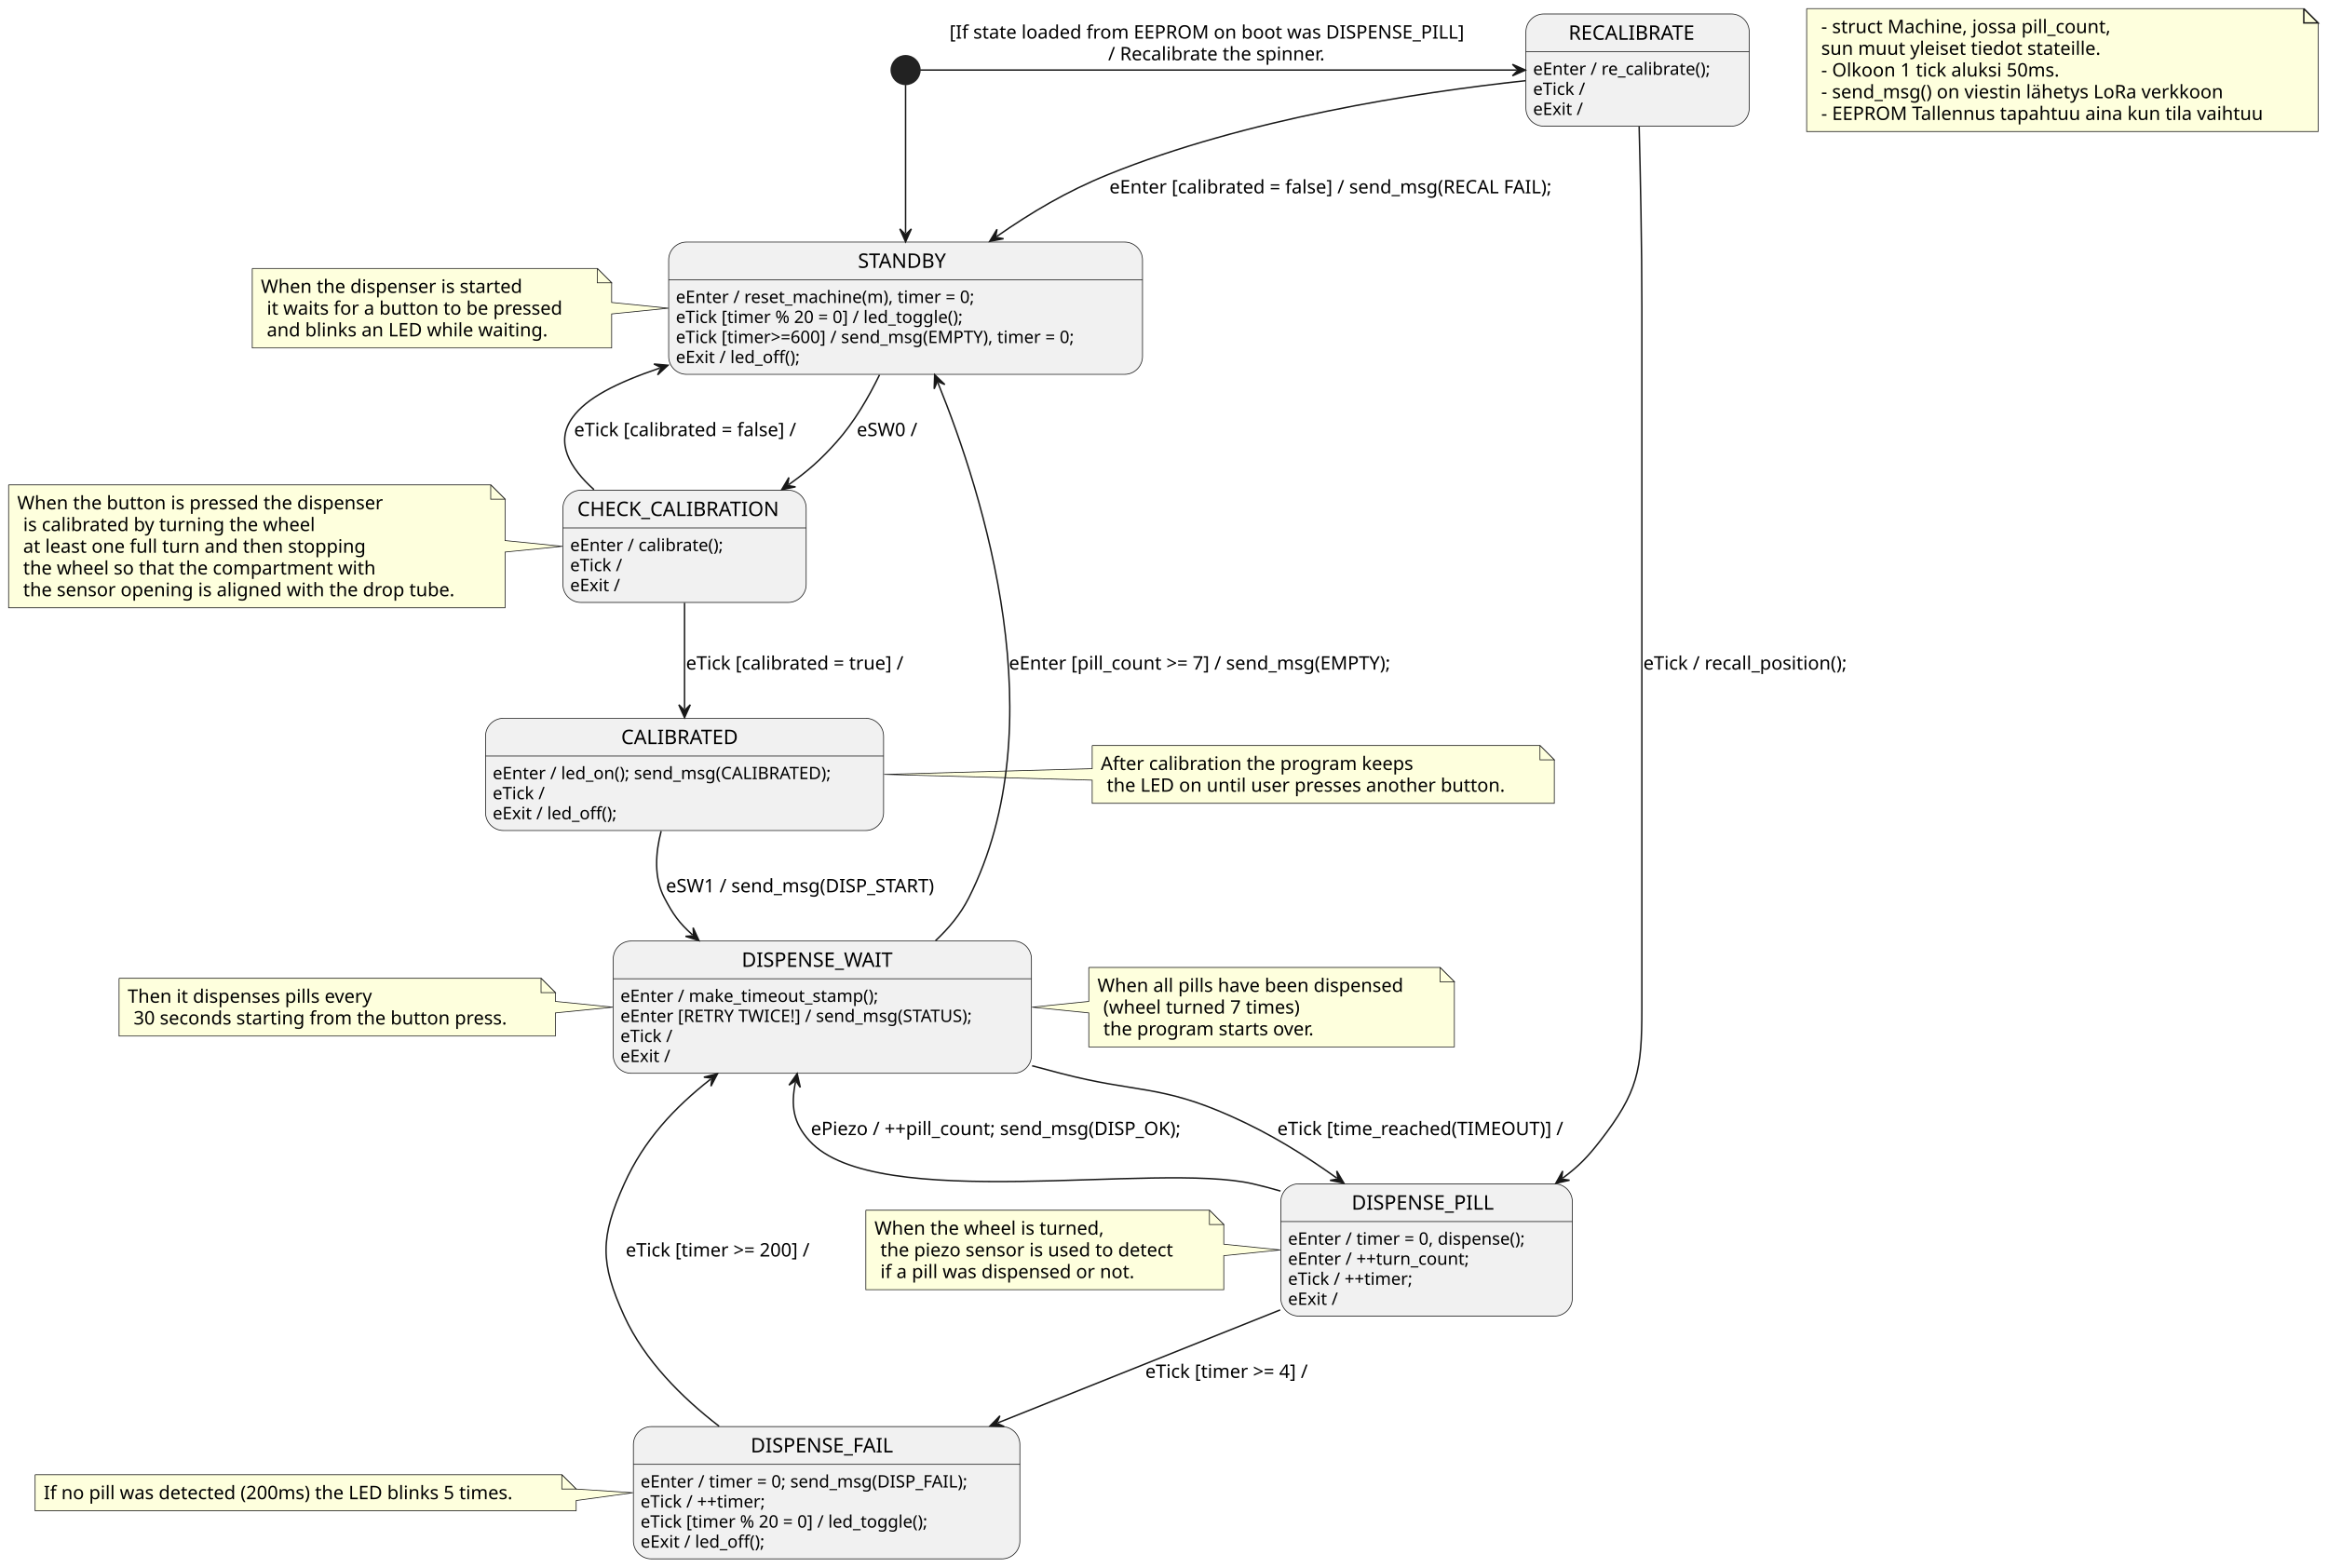
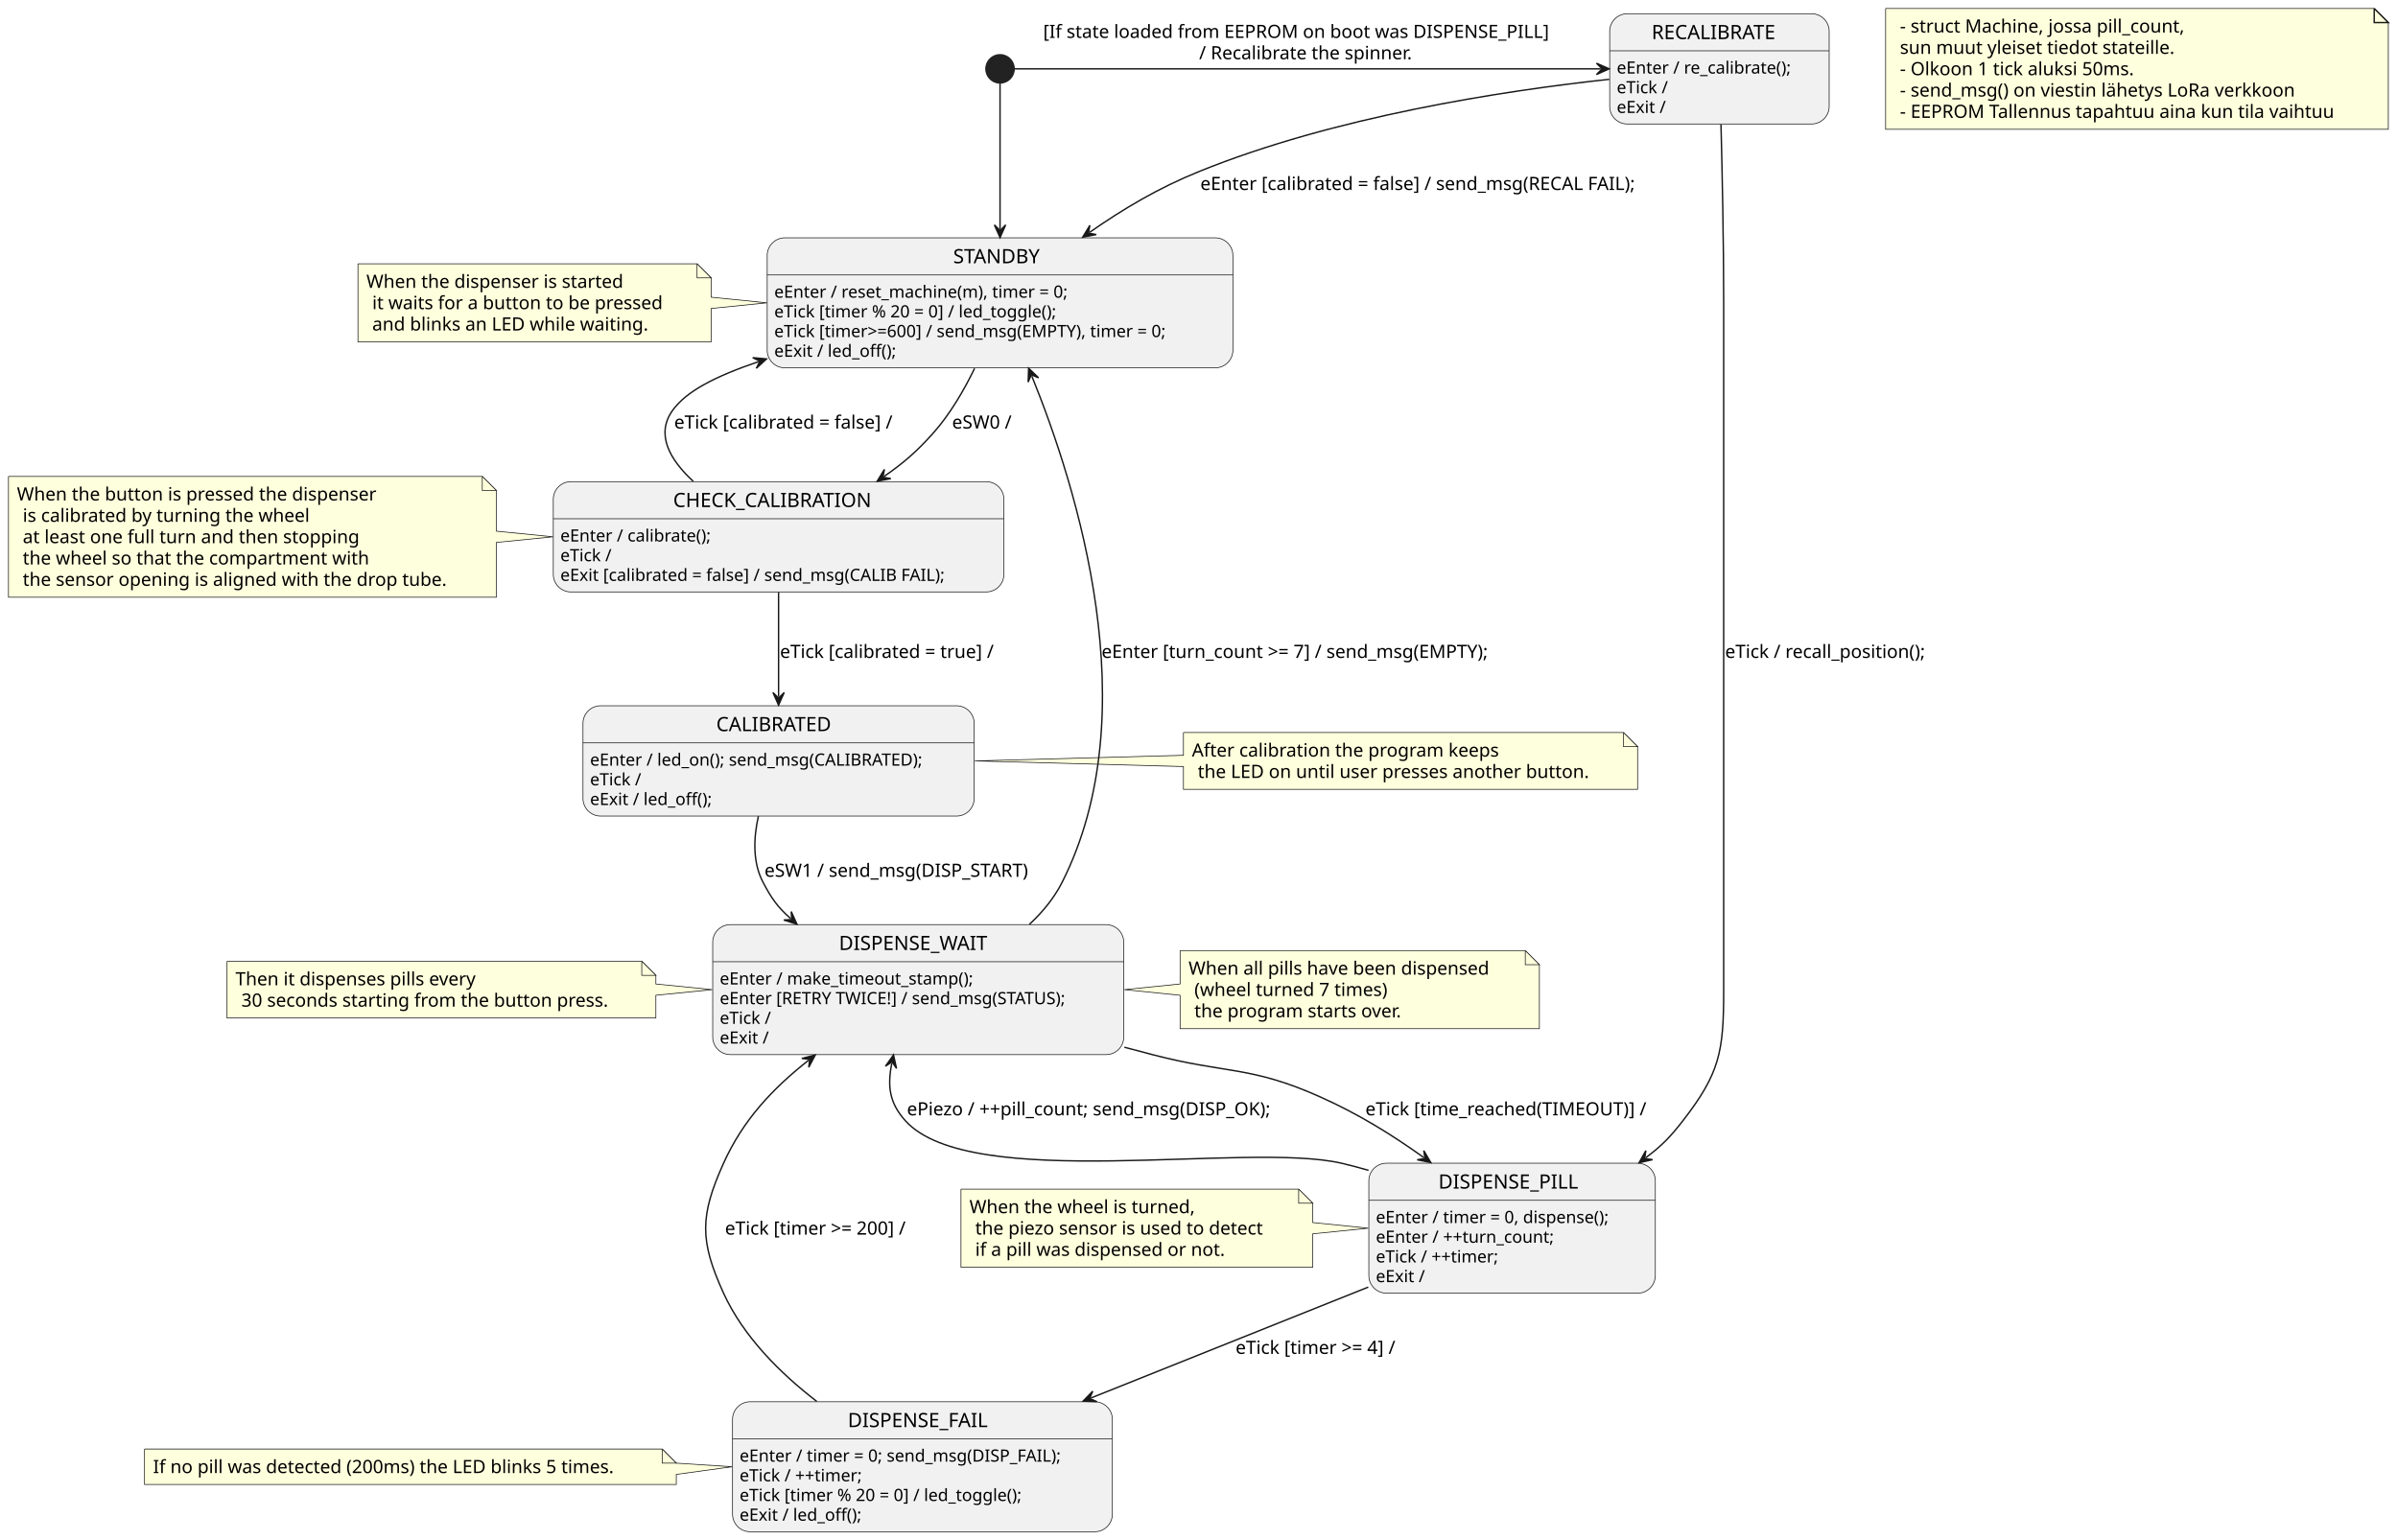
- <svg xmlns="http://www.w3.org/2000/svg" contentStyleType="text/css" data-diagram-type="STATE" height="1092px" preserveAspectRatio="none" style="width:1622px;height:1092px;background:#FFFFFF;" version="1.1" viewBox="0 0 1622 1092" width="1622px" zoomAndPan="magnify">
+ <svg xmlns="http://www.w3.org/2000/svg" contentStyleType="text/css" data-diagram-type="STATE" height="1092px" preserveAspectRatio="none" style="width:1700px;height:1092px;background:#FFFFFF;" version="1.1" viewBox="0 0 1700 1092" width="1700px" zoomAndPan="magnify">
  <defs />
  <g>
    <g id="STANDBY">
-       <rect fill="#F1F1F1" height="92.172" rx="12.5" ry="12.5" style="stroke:#181818;stroke-width:0.5;" width="330.148" x="465.88" y="168.67" />
-       <line style="stroke:#181818;stroke-width:0.5;" x1="465.88" x2="796.028" y1="194.967" y2="194.967" />
-       <text fill="#000000" font-family="sans-serif" font-size="14" lengthAdjust="spacing" textLength="66.425" x="597.742" y="186.665">STANDBY</text>
-       <text fill="#000000" font-family="sans-serif" font-size="12" lengthAdjust="spacing" textLength="229.576" x="470.88" y="211.106">eEnter / reset_machine(m), timer = 0;</text>
-       <text fill="#000000" font-family="sans-serif" font-size="12" lengthAdjust="spacing" textLength="223.846" x="470.88" y="225.074">eTick [timer % 20 = 0] / led_toggle();</text>
-       <text fill="#000000" font-family="sans-serif" font-size="12" lengthAdjust="spacing" textLength="310.148" x="470.88" y="239.043">eTick [timer&gt;=600] / send_msg(EMPTY), timer = 0;</text>
-       <text fill="#000000" font-family="sans-serif" font-size="12" lengthAdjust="spacing" textLength="95.309" x="470.88" y="253.012">eExit / led_off();</text>
+       <rect fill="#F1F1F1" height="92.172" rx="12.5" ry="12.5" style="stroke:#181818;stroke-width:0.5;" width="330.148" x="543.88" y="168.67" />
+       <line style="stroke:#181818;stroke-width:0.5;" x1="543.88" x2="874.028" y1="194.967" y2="194.967" />
+       <text fill="#000000" font-family="sans-serif" font-size="14" lengthAdjust="spacing" textLength="66.425" x="675.742" y="186.665">STANDBY</text>
+       <text fill="#000000" font-family="sans-serif" font-size="12" lengthAdjust="spacing" textLength="229.576" x="548.88" y="211.106">eEnter / reset_machine(m), timer = 0;</text>
+       <text fill="#000000" font-family="sans-serif" font-size="12" lengthAdjust="spacing" textLength="223.846" x="548.88" y="225.074">eTick [timer % 20 = 0] / led_toggle();</text>
+       <text fill="#000000" font-family="sans-serif" font-size="12" lengthAdjust="spacing" textLength="310.148" x="548.88" y="239.043">eTick [timer&gt;=600] / send_msg(EMPTY), timer = 0;</text>
+       <text fill="#000000" font-family="sans-serif" font-size="12" lengthAdjust="spacing" textLength="95.309" x="548.88" y="253.012">eExit / led_off();</text>
    </g>
    <g id="RECALIBRATE">
-       <rect fill="#F1F1F1" height="78.203" rx="12.5" ry="12.5" style="stroke:#181818;stroke-width:0.5;" width="155.598" x="1063.15" y="9.73" />
-       <line style="stroke:#181818;stroke-width:0.5;" x1="1063.15" x2="1218.748" y1="36.027" y2="36.027" />
-       <text fill="#000000" font-family="sans-serif" font-size="14" lengthAdjust="spacing" textLength="96.161" x="1092.868" y="27.725">RECALIBRATE</text>
-       <text fill="#000000" font-family="sans-serif" font-size="12" lengthAdjust="spacing" textLength="135.598" x="1068.15" y="52.166">eEnter / re_calibrate();</text>
-       <text fill="#000000" font-family="sans-serif" font-size="12" lengthAdjust="spacing" textLength="39.451" x="1068.15" y="66.134">eTick /</text>
-       <text fill="#000000" font-family="sans-serif" font-size="12" lengthAdjust="spacing" textLength="37.963" x="1068.15" y="80.103">eExit /</text>
+       <rect fill="#F1F1F1" height="78.203" rx="12.5" ry="12.5" style="stroke:#181818;stroke-width:0.5;" width="155.598" x="1141.15" y="9.73" />
+       <line style="stroke:#181818;stroke-width:0.5;" x1="1141.15" x2="1296.748" y1="36.027" y2="36.027" />
+       <text fill="#000000" font-family="sans-serif" font-size="14" lengthAdjust="spacing" textLength="96.161" x="1170.868" y="27.725">RECALIBRATE</text>
+       <text fill="#000000" font-family="sans-serif" font-size="12" lengthAdjust="spacing" textLength="135.598" x="1146.15" y="52.166">eEnter / re_calibrate();</text>
+       <text fill="#000000" font-family="sans-serif" font-size="12" lengthAdjust="spacing" textLength="39.451" x="1146.15" y="66.134">eTick /</text>
+       <text fill="#000000" font-family="sans-serif" font-size="12" lengthAdjust="spacing" textLength="37.963" x="1146.15" y="80.103">eExit /</text>
    </g>
    <g class="entity" data-entity="N1" data-source-line="16" data-uid="ent0004" id="entity_N1">
-       <path d="M1258.76,6 L1258.76,91.664 L1615.138,91.664 L1615.138,16 L1605.138,6 L1258.76,6" fill="#FEFFDD" style="stroke:#181818;stroke-width:0.5;" />
-       <path d="M1605.138,6 L1605.138,16 L1615.138,16 L1605.138,6" fill="#FEFFDD" style="stroke:#181818;stroke-width:1;" />
-       <text fill="#000000" font-family="sans-serif" font-size="13" lengthAdjust="spacing" textLength="216.944" x="1268.892" y="23.067">- struct Machine, jossa pill_count,</text>
-       <text fill="#000000" font-family="sans-serif" font-size="13" lengthAdjust="spacing" textLength="210.71" x="1268.892" y="38.2">sun muut yleiset tiedot stateille.</text>
-       <text fill="#000000" font-family="sans-serif" font-size="13" lengthAdjust="spacing" textLength="180.369" x="1268.892" y="53.333">- Olkoon 1 tick aluksi 50ms.</text>
-       <text fill="#000000" font-family="sans-serif" font-size="13" lengthAdjust="spacing" textLength="304.11" x="1268.892" y="68.465">- send_msg() on viestin lähetys LoRa verkkoon</text>
-       <text fill="#000000" font-family="sans-serif" font-size="13" lengthAdjust="spacing" textLength="331.246" x="1268.892" y="83.598">- EEPROM Tallennus tapahtuu aina kun tila vaihtuu</text>
+       <path d="M1336.76,6 L1336.76,91.664 L1693.138,91.664 L1693.138,16 L1683.138,6 L1336.76,6" fill="#FEFFDD" style="stroke:#181818;stroke-width:0.5;" />
+       <path d="M1683.138,6 L1683.138,16 L1693.138,16 L1683.138,6" fill="#FEFFDD" style="stroke:#181818;stroke-width:1;" />
+       <text fill="#000000" font-family="sans-serif" font-size="13" lengthAdjust="spacing" textLength="216.944" x="1346.892" y="23.067">- struct Machine, jossa pill_count,</text>
+       <text fill="#000000" font-family="sans-serif" font-size="13" lengthAdjust="spacing" textLength="210.71" x="1346.892" y="38.2">sun muut yleiset tiedot stateille.</text>
+       <text fill="#000000" font-family="sans-serif" font-size="13" lengthAdjust="spacing" textLength="180.369" x="1346.892" y="53.333">- Olkoon 1 tick aluksi 50ms.</text>
+       <text fill="#000000" font-family="sans-serif" font-size="13" lengthAdjust="spacing" textLength="304.11" x="1346.892" y="68.465">- send_msg() on viestin lähetys LoRa verkkoon</text>
+       <text fill="#000000" font-family="sans-serif" font-size="13" lengthAdjust="spacing" textLength="331.246" x="1346.892" y="83.598">- EEPROM Tallennus tapahtuu aina kun tila vaihtuu</text>
    </g>
    <g id="CHECK_CALIBRATION">
-       <rect fill="#F1F1F1" height="78.203" rx="12.5" ry="12.5" style="stroke:#181818;stroke-width:0.5;" width="169.468" x="392.22" y="341.57" />
-       <line style="stroke:#181818;stroke-width:0.5;" x1="392.22" x2="561.688" y1="367.867" y2="367.867" />
-       <text fill="#000000" font-family="sans-serif" font-size="14" lengthAdjust="spacing" textLength="149.468" x="402.22" y="359.565">CHECK_CALIBRATION</text>
-       <text fill="#000000" font-family="sans-serif" font-size="12" lengthAdjust="spacing" textLength="117.281" x="397.22" y="384.005">eEnter / calibrate();</text>
-       <text fill="#000000" font-family="sans-serif" font-size="12" lengthAdjust="spacing" textLength="39.451" x="397.22" y="397.974">eTick /</text>
-       <text fill="#000000" font-family="sans-serif" font-size="12" lengthAdjust="spacing" textLength="37.963" x="397.22" y="411.943">eExit /</text>
+       <rect fill="#F1F1F1" height="78.203" rx="12.5" ry="12.5" style="stroke:#181818;stroke-width:0.5;" width="319.432" x="392.24" y="341.57" />
+       <line style="stroke:#181818;stroke-width:0.5;" x1="392.24" x2="711.672" y1="367.867" y2="367.867" />
+       <text fill="#000000" font-family="sans-serif" font-size="14" lengthAdjust="spacing" textLength="149.468" x="477.222" y="359.565">CHECK_CALIBRATION</text>
+       <text fill="#000000" font-family="sans-serif" font-size="12" lengthAdjust="spacing" textLength="117.281" x="397.24" y="384.005">eEnter / calibrate();</text>
+       <text fill="#000000" font-family="sans-serif" font-size="12" lengthAdjust="spacing" textLength="39.451" x="397.24" y="397.974">eTick /</text>
+       <text fill="#000000" font-family="sans-serif" font-size="12" lengthAdjust="spacing" textLength="299.432" x="397.24" y="411.943">eExit [calibrated = false] / send_msg(CALIB FAIL);</text>
    </g>
    <g id="CALIBRATED">
-       <rect fill="#F1F1F1" height="78.203" rx="12.5" ry="12.5" style="stroke:#181818;stroke-width:0.5;" width="277.332" x="338.29" y="500.5" />
-       <line style="stroke:#181818;stroke-width:0.5;" x1="338.29" x2="615.622" y1="526.797" y2="526.797" />
-       <text fill="#000000" font-family="sans-serif" font-size="14" lengthAdjust="spacing" textLength="88.368" x="432.772" y="518.495">CALIBRATED</text>
-       <text fill="#000000" font-family="sans-serif" font-size="12" lengthAdjust="spacing" textLength="257.332" x="343.29" y="542.936">eEnter / led_on(); send_msg(CALIBRATED);</text>
-       <text fill="#000000" font-family="sans-serif" font-size="12" lengthAdjust="spacing" textLength="39.451" x="343.29" y="556.904">eTick /</text>
-       <text fill="#000000" font-family="sans-serif" font-size="12" lengthAdjust="spacing" textLength="95.309" x="343.29" y="570.873">eExit / led_off();</text>
+       <rect fill="#F1F1F1" height="78.203" rx="12.5" ry="12.5" style="stroke:#181818;stroke-width:0.5;" width="277.332" x="413.29" y="500.5" />
+       <line style="stroke:#181818;stroke-width:0.5;" x1="413.29" x2="690.622" y1="526.797" y2="526.797" />
+       <text fill="#000000" font-family="sans-serif" font-size="14" lengthAdjust="spacing" textLength="88.368" x="507.772" y="518.495">CALIBRATED</text>
+       <text fill="#000000" font-family="sans-serif" font-size="12" lengthAdjust="spacing" textLength="257.332" x="418.29" y="542.936">eEnter / led_on(); send_msg(CALIBRATED);</text>
+       <text fill="#000000" font-family="sans-serif" font-size="12" lengthAdjust="spacing" textLength="39.451" x="418.29" y="556.904">eTick /</text>
+       <text fill="#000000" font-family="sans-serif" font-size="12" lengthAdjust="spacing" textLength="95.309" x="418.29" y="570.873">eExit / led_off();</text>
    </g>
    <g id="DISPENSE_WAIT">
-       <rect fill="#F1F1F1" height="92.172" rx="12.5" ry="12.5" style="stroke:#181818;stroke-width:0.5;" width="291.389" x="427.26" y="655.7" />
-       <line style="stroke:#181818;stroke-width:0.5;" x1="427.26" x2="718.649" y1="681.997" y2="681.997" />
-       <text fill="#000000" font-family="sans-serif" font-size="14" lengthAdjust="spacing" textLength="112.39" x="516.76" y="673.695">DISPENSE_WAIT</text>
-       <text fill="#000000" font-family="sans-serif" font-size="12" lengthAdjust="spacing" textLength="194.426" x="432.26" y="698.135">eEnter / make_timeout_stamp();</text>
-       <text fill="#000000" font-family="sans-serif" font-size="12" lengthAdjust="spacing" textLength="271.389" x="432.26" y="712.104">eEnter [RETRY TWICE!] / send_msg(STATUS);</text>
-       <text fill="#000000" font-family="sans-serif" font-size="12" lengthAdjust="spacing" textLength="39.451" x="432.26" y="726.073">eTick /</text>
-       <text fill="#000000" font-family="sans-serif" font-size="12" lengthAdjust="spacing" textLength="37.963" x="432.26" y="740.042">eExit /</text>
+       <rect fill="#F1F1F1" height="92.172" rx="12.5" ry="12.5" style="stroke:#181818;stroke-width:0.5;" width="291.389" x="505.26" y="655.7" />
+       <line style="stroke:#181818;stroke-width:0.5;" x1="505.26" x2="796.649" y1="681.997" y2="681.997" />
+       <text fill="#000000" font-family="sans-serif" font-size="14" lengthAdjust="spacing" textLength="112.39" x="594.76" y="673.695">DISPENSE_WAIT</text>
+       <text fill="#000000" font-family="sans-serif" font-size="12" lengthAdjust="spacing" textLength="194.426" x="510.26" y="698.135">eEnter / make_timeout_stamp();</text>
+       <text fill="#000000" font-family="sans-serif" font-size="12" lengthAdjust="spacing" textLength="271.389" x="510.26" y="712.104">eEnter [RETRY TWICE!] / send_msg(STATUS);</text>
+       <text fill="#000000" font-family="sans-serif" font-size="12" lengthAdjust="spacing" textLength="39.451" x="510.26" y="726.073">eTick /</text>
+       <text fill="#000000" font-family="sans-serif" font-size="12" lengthAdjust="spacing" textLength="37.963" x="510.26" y="740.042">eExit /</text>
    </g>
    <g id="DISPENSE_PILL">
-       <rect fill="#F1F1F1" height="92.172" rx="12.5" ry="12.5" style="stroke:#181818;stroke-width:0.5;" width="203.106" x="892.4" y="824.88" />
-       <line style="stroke:#181818;stroke-width:0.5;" x1="892.4" x2="1095.505" y1="851.177" y2="851.177" />
-       <text fill="#000000" font-family="sans-serif" font-size="14" lengthAdjust="spacing" textLength="104.46" x="941.723" y="842.875">DISPENSE_PILL</text>
-       <text fill="#000000" font-family="sans-serif" font-size="12" lengthAdjust="spacing" textLength="183.106" x="897.4" y="867.316">eEnter / timer = 0, dispense();</text>
-       <text fill="#000000" font-family="sans-serif" font-size="12" lengthAdjust="spacing" textLength="140.121" x="897.4" y="881.284">eEnter / ++turn_count;</text>
-       <text fill="#000000" font-family="sans-serif" font-size="12" lengthAdjust="spacing" textLength="99.463" x="897.4" y="895.253">eTick / ++timer;</text>
-       <text fill="#000000" font-family="sans-serif" font-size="12" lengthAdjust="spacing" textLength="37.963" x="897.4" y="909.222">eExit /</text>
+       <rect fill="#F1F1F1" height="92.172" rx="12.5" ry="12.5" style="stroke:#181818;stroke-width:0.5;" width="203.106" x="970.4" y="824.88" />
+       <line style="stroke:#181818;stroke-width:0.5;" x1="970.4" x2="1173.505" y1="851.177" y2="851.177" />
+       <text fill="#000000" font-family="sans-serif" font-size="14" lengthAdjust="spacing" textLength="104.46" x="1019.723" y="842.875">DISPENSE_PILL</text>
+       <text fill="#000000" font-family="sans-serif" font-size="12" lengthAdjust="spacing" textLength="183.106" x="975.4" y="867.316">eEnter / timer = 0, dispense();</text>
+       <text fill="#000000" font-family="sans-serif" font-size="12" lengthAdjust="spacing" textLength="140.121" x="975.4" y="881.284">eEnter / ++turn_count;</text>
+       <text fill="#000000" font-family="sans-serif" font-size="12" lengthAdjust="spacing" textLength="99.463" x="975.4" y="895.253">eTick / ++timer;</text>
+       <text fill="#000000" font-family="sans-serif" font-size="12" lengthAdjust="spacing" textLength="37.963" x="975.4" y="909.222">eExit /</text>
    </g>
    <g id="DISPENSE_FAIL">
-       <rect fill="#F1F1F1" height="92.172" rx="12.5" ry="12.5" style="stroke:#181818;stroke-width:0.5;" width="269.275" x="441.31" y="994.05" />
-       <line style="stroke:#181818;stroke-width:0.5;" x1="441.31" x2="710.585" y1="1020.347" y2="1020.347" />
-       <text fill="#000000" font-family="sans-serif" font-size="14" lengthAdjust="spacing" textLength="105.848" x="523.024" y="1012.045">DISPENSE_FAIL</text>
-       <text fill="#000000" font-family="sans-serif" font-size="12" lengthAdjust="spacing" textLength="249.275" x="446.31" y="1036.486">eEnter / timer = 0; send_msg(DISP_FAIL);</text>
-       <text fill="#000000" font-family="sans-serif" font-size="12" lengthAdjust="spacing" textLength="99.463" x="446.31" y="1050.454">eTick / ++timer;</text>
-       <text fill="#000000" font-family="sans-serif" font-size="12" lengthAdjust="spacing" textLength="223.846" x="446.31" y="1064.423">eTick [timer % 20 = 0] / led_toggle();</text>
-       <text fill="#000000" font-family="sans-serif" font-size="12" lengthAdjust="spacing" textLength="95.309" x="446.31" y="1078.392">eExit / led_off();</text>
+       <rect fill="#F1F1F1" height="92.172" rx="12.5" ry="12.5" style="stroke:#181818;stroke-width:0.5;" width="269.275" x="519.31" y="994.05" />
+       <line style="stroke:#181818;stroke-width:0.5;" x1="519.31" x2="788.585" y1="1020.347" y2="1020.347" />
+       <text fill="#000000" font-family="sans-serif" font-size="14" lengthAdjust="spacing" textLength="105.848" x="601.024" y="1012.045">DISPENSE_FAIL</text>
+       <text fill="#000000" font-family="sans-serif" font-size="12" lengthAdjust="spacing" textLength="249.275" x="524.31" y="1036.486">eEnter / timer = 0; send_msg(DISP_FAIL);</text>
+       <text fill="#000000" font-family="sans-serif" font-size="12" lengthAdjust="spacing" textLength="99.463" x="524.31" y="1050.454">eTick / ++timer;</text>
+       <text fill="#000000" font-family="sans-serif" font-size="12" lengthAdjust="spacing" textLength="223.846" x="524.31" y="1064.423">eTick [timer % 20 = 0] / led_toggle();</text>
+       <text fill="#000000" font-family="sans-serif" font-size="12" lengthAdjust="spacing" textLength="95.309" x="524.31" y="1078.392">eExit / led_off();</text>
    </g>
-     <ellipse cx="630.95" cy="48.83" fill="#222222" rx="10" ry="10" style="stroke:#222222;stroke-width:1;" />
+     <ellipse cx="708.95" cy="48.83" fill="#222222" rx="10" ry="10" style="stroke:#222222;stroke-width:1;" />
    <g class="entity" data-entity="GMN2" data-source-line="17" data-uid="ent0003" id="entity_GMN2">
-       <path d="M175.76,187.05 L175.76,242.448 A0,0 0 0 0 175.76,242.448 L426.152,242.448 A0,0 0 0 0 426.152,242.448 L426.152,218.75 L465.74,214.75 L426.152,210.75 L426.152,197.05 L416.152,187.05 L175.76,187.05 A0,0 0 0 0 175.76,187.05" fill="#FEFFDD" style="stroke:#181818;stroke-width:0.5;" />
-       <path d="M416.152,187.05 L416.152,197.05 L426.152,197.05 L416.152,187.05" fill="#FEFFDD" style="stroke:#181818;stroke-width:0.5;" />
-       <text fill="#000000" font-family="sans-serif" font-size="13" lengthAdjust="spacing" textLength="195.349" x="181.76" y="204.117">When the dispenser is started</text>
-       <text fill="#000000" font-family="sans-serif" font-size="13" lengthAdjust="spacing" textLength="221.127" x="185.892" y="219.25">it waits for a button to be pressed</text>
-       <text fill="#000000" font-family="sans-serif" font-size="13" lengthAdjust="spacing" textLength="210.444" x="185.892" y="234.382">and blinks an LED while waiting.</text>
+       <path d="M253.76,187.05 L253.76,242.448 A0,0 0 0 0 253.76,242.448 L504.152,242.448 A0,0 0 0 0 504.152,242.448 L504.152,218.75 L543.74,214.75 L504.152,210.75 L504.152,197.05 L494.152,187.05 L253.76,187.05 A0,0 0 0 0 253.76,187.05" fill="#FEFFDD" style="stroke:#181818;stroke-width:0.5;" />
+       <path d="M494.152,187.05 L494.152,197.05 L504.152,197.05 L494.152,187.05" fill="#FEFFDD" style="stroke:#181818;stroke-width:0.5;" />
+       <text fill="#000000" font-family="sans-serif" font-size="13" lengthAdjust="spacing" textLength="195.349" x="259.76" y="204.117">When the dispenser is started</text>
+       <text fill="#000000" font-family="sans-serif" font-size="13" lengthAdjust="spacing" textLength="221.127" x="263.892" y="219.25">it waits for a button to be pressed</text>
+       <text fill="#000000" font-family="sans-serif" font-size="13" lengthAdjust="spacing" textLength="210.444" x="263.892" y="234.382">and blinks an LED while waiting.</text>
    </g>
    <g class="entity" data-entity="GMN5" data-source-line="25" data-uid="ent0006" id="entity_GMN5">
-       <path d="M6,337.84 L6,423.504 A0,0 0 0 0 6,423.504 L351.905,423.504 A0,0 0 0 0 351.905,423.504 L351.905,384.67 L391.81,380.67 L351.905,376.67 L351.905,347.84 L341.905,337.84 L6,337.84 A0,0 0 0 0 6,337.84" fill="#FEFFDD" style="stroke:#181818;stroke-width:0.5;" />
+       <path d="M6,337.84 L6,423.504 A0,0 0 0 0 6,423.504 L351.905,423.504 A0,0 0 0 0 351.905,423.504 L351.905,384.67 L392.11,380.67 L351.905,376.67 L351.905,347.84 L341.905,337.84 L6,337.84 A0,0 0 0 0 6,337.84" fill="#FEFFDD" style="stroke:#181818;stroke-width:0.5;" />
      <path d="M341.905,337.84 L341.905,347.84 L351.905,347.84 L341.905,337.84" fill="#FEFFDD" style="stroke:#181818;stroke-width:0.5;" />
      <text fill="#000000" font-family="sans-serif" font-size="13" lengthAdjust="spacing" textLength="272.689" x="12" y="354.907">When the button is pressed the dispenser</text>
      <text fill="#000000" font-family="sans-serif" font-size="13" lengthAdjust="spacing" textLength="219.077" x="16.132" y="370.04">is calibrated by turning the wheel</text>
      <text fill="#000000" font-family="sans-serif" font-size="13" lengthAdjust="spacing" textLength="255.049" x="16.132" y="385.173">at least one full turn and then stopping</text>
      <text fill="#000000" font-family="sans-serif" font-size="13" lengthAdjust="spacing" textLength="263.072" x="16.132" y="400.305">the wheel so that the compartment with</text>
      <text fill="#000000" font-family="sans-serif" font-size="13" lengthAdjust="spacing" textLength="320.772" x="16.132" y="415.438">the sensor opening is aligned with the drop tube.</text>
    </g>
    <g class="entity" data-entity="GMN8" data-source-line="32" data-uid="ent0009" id="entity_GMN8">
-       <path d="M760.97,519.47 L760.97,535.6 L616.01,539.6 L760.97,543.6 L760.97,559.736 A0,0 0 0 0 760.97,559.736 L1082.938,559.736 A0,0 0 0 0 1082.938,559.736 L1082.938,529.47 L1072.938,519.47 L760.97,519.47 A0,0 0 0 0 760.97,519.47" fill="#FEFFDD" style="stroke:#181818;stroke-width:0.5;" />
-       <path d="M1072.938,519.47 L1072.938,529.47 L1082.938,529.47 L1072.938,519.47" fill="#FEFFDD" style="stroke:#181818;stroke-width:0.5;" />
-       <text fill="#000000" font-family="sans-serif" font-size="13" lengthAdjust="spacing" textLength="232.902" x="766.97" y="536.537">After calibration the program keeps</text>
-       <text fill="#000000" font-family="sans-serif" font-size="13" lengthAdjust="spacing" textLength="296.835" x="771.102" y="551.67">the LED on until user presses another button.</text>
+       <path d="M838.97,519.47 L838.97,535.6 L691.08,539.6 L838.97,543.6 L838.97,559.736 A0,0 0 0 0 838.97,559.736 L1160.938,559.736 A0,0 0 0 0 1160.938,559.736 L1160.938,529.47 L1150.938,519.47 L838.97,519.47 A0,0 0 0 0 838.97,519.47" fill="#FEFFDD" style="stroke:#181818;stroke-width:0.5;" />
+       <path d="M1150.938,519.47 L1150.938,529.47 L1160.938,529.47 L1150.938,519.47" fill="#FEFFDD" style="stroke:#181818;stroke-width:0.5;" />
+       <text fill="#000000" font-family="sans-serif" font-size="13" lengthAdjust="spacing" textLength="232.902" x="844.97" y="536.537">After calibration the program keeps</text>
+       <text fill="#000000" font-family="sans-serif" font-size="13" lengthAdjust="spacing" textLength="296.835" x="849.102" y="551.67">the LED on until user presses another button.</text>
    </g>
    <g class="entity" data-entity="GMN11" data-source-line="41" data-uid="ent0012" id="entity_GMN11">
-       <path d="M82.95,681.66 L82.95,721.926 A0,0 0 0 0 82.95,721.926 L386.96,721.926 A0,0 0 0 0 386.96,721.926 L386.96,705.79 L426.94,701.79 L386.96,697.79 L386.96,691.66 L376.96,681.66 L82.95,681.66 A0,0 0 0 0 82.95,681.66" fill="#FEFFDD" style="stroke:#181818;stroke-width:0.5;" />
-       <path d="M376.96,681.66 L376.96,691.66 L386.96,691.66 L376.96,681.66" fill="#FEFFDD" style="stroke:#181818;stroke-width:0.5;" />
-       <text fill="#000000" font-family="sans-serif" font-size="13" lengthAdjust="spacing" textLength="184.914" x="88.95" y="698.727">Then it dispenses pills every</text>
-       <text fill="#000000" font-family="sans-serif" font-size="13" lengthAdjust="spacing" textLength="278.878" x="93.082" y="713.86">30 seconds starting from the button press.</text>
+       <path d="M160.95,681.66 L160.95,721.926 A0,0 0 0 0 160.95,721.926 L464.96,721.926 A0,0 0 0 0 464.96,721.926 L464.96,705.79 L504.94,701.79 L464.96,697.79 L464.96,691.66 L454.96,681.66 L160.95,681.66 A0,0 0 0 0 160.95,681.66" fill="#FEFFDD" style="stroke:#181818;stroke-width:0.5;" />
+       <path d="M454.96,681.66 L454.96,691.66 L464.96,691.66 L454.96,681.66" fill="#FEFFDD" style="stroke:#181818;stroke-width:0.5;" />
+       <text fill="#000000" font-family="sans-serif" font-size="13" lengthAdjust="spacing" textLength="184.914" x="166.95" y="698.727">Then it dispenses pills every</text>
+       <text fill="#000000" font-family="sans-serif" font-size="13" lengthAdjust="spacing" textLength="278.878" x="171.082" y="713.86">30 seconds starting from the button press.</text>
    </g>
    <g class="entity" data-entity="GMN14" data-source-line="42" data-uid="ent0015" id="entity_GMN14">
-       <path d="M758.6,674.09 L758.6,697.79 L719.06,701.79 L758.6,705.79 L758.6,729.488 A0,0 0 0 0 758.6,729.488 L1013.308,729.488 A0,0 0 0 0 1013.308,729.488 L1013.308,684.09 L1003.308,674.09 L758.6,674.09 A0,0 0 0 0 758.6,674.09" fill="#FEFFDD" style="stroke:#181818;stroke-width:0.5;" />
-       <path d="M1003.308,674.09 L1003.308,684.09 L1013.308,684.09 L1003.308,674.09" fill="#FEFFDD" style="stroke:#181818;stroke-width:0.5;" />
-       <text fill="#000000" font-family="sans-serif" font-size="13" lengthAdjust="spacing" textLength="229.576" x="764.6" y="691.157">When all pills have been dispensed</text>
-       <text fill="#000000" font-family="sans-serif" font-size="13" lengthAdjust="spacing" textLength="148.605" x="768.732" y="706.29">(wheel turned 7 times)</text>
-       <text fill="#000000" font-family="sans-serif" font-size="13" lengthAdjust="spacing" textLength="159.682" x="768.732" y="721.423">the program starts over.</text>
+       <path d="M836.6,674.09 L836.6,697.79 L797.06,701.79 L836.6,705.79 L836.6,729.488 A0,0 0 0 0 836.6,729.488 L1091.308,729.488 A0,0 0 0 0 1091.308,729.488 L1091.308,684.09 L1081.308,674.09 L836.6,674.09 A0,0 0 0 0 836.6,674.09" fill="#FEFFDD" style="stroke:#181818;stroke-width:0.5;" />
+       <path d="M1081.308,674.09 L1081.308,684.09 L1091.308,684.09 L1081.308,674.09" fill="#FEFFDD" style="stroke:#181818;stroke-width:0.5;" />
+       <text fill="#000000" font-family="sans-serif" font-size="13" lengthAdjust="spacing" textLength="229.576" x="842.6" y="691.157">When all pills have been dispensed</text>
+       <text fill="#000000" font-family="sans-serif" font-size="13" lengthAdjust="spacing" textLength="148.605" x="846.732" y="706.29">(wheel turned 7 times)</text>
+       <text fill="#000000" font-family="sans-serif" font-size="13" lengthAdjust="spacing" textLength="159.682" x="846.732" y="721.423">the program starts over.</text>
    </g>
    <g class="entity" data-entity="GMN17" data-source-line="51" data-uid="ent0018" id="entity_GMN17">
-       <path d="M603.25,843.26 L603.25,898.658 A0,0 0 0 0 603.25,898.658 L852.651,898.658 A0,0 0 0 0 852.651,898.658 L852.651,874.96 L892.02,870.96 L852.651,866.96 L852.651,853.26 L842.651,843.26 L603.25,843.26 A0,0 0 0 0 603.25,843.26" fill="#FEFFDD" style="stroke:#181818;stroke-width:0.5;" />
-       <path d="M842.651,843.26 L842.651,853.26 L852.651,853.26 L842.651,843.26" fill="#FEFFDD" style="stroke:#181818;stroke-width:0.5;" />
-       <text fill="#000000" font-family="sans-serif" font-size="13" lengthAdjust="spacing" textLength="171.361" x="609.25" y="860.327">When the wheel is turned,</text>
-       <text fill="#000000" font-family="sans-serif" font-size="13" lengthAdjust="spacing" textLength="220.137" x="613.382" y="875.46">the piezo sensor is used to detect</text>
-       <text fill="#000000" font-family="sans-serif" font-size="13" lengthAdjust="spacing" textLength="190.277" x="613.382" y="890.592">if a pill was dispensed or not.</text>
+       <path d="M681.25,843.26 L681.25,898.658 A0,0 0 0 0 681.25,898.658 L930.651,898.658 A0,0 0 0 0 930.651,898.658 L930.651,874.96 L970.02,870.96 L930.651,866.96 L930.651,853.26 L920.651,843.26 L681.25,843.26 A0,0 0 0 0 681.25,843.26" fill="#FEFFDD" style="stroke:#181818;stroke-width:0.5;" />
+       <path d="M920.651,843.26 L920.651,853.26 L930.651,853.26 L920.651,843.26" fill="#FEFFDD" style="stroke:#181818;stroke-width:0.5;" />
+       <text fill="#000000" font-family="sans-serif" font-size="13" lengthAdjust="spacing" textLength="171.361" x="687.25" y="860.327">When the wheel is turned,</text>
+       <text fill="#000000" font-family="sans-serif" font-size="13" lengthAdjust="spacing" textLength="220.137" x="691.382" y="875.46">the piezo sensor is used to detect</text>
+       <text fill="#000000" font-family="sans-serif" font-size="13" lengthAdjust="spacing" textLength="190.277" x="691.382" y="890.592">if a pill was dispensed or not.</text>
    </g>
    <g class="entity" data-entity="GMN20" data-source-line="59" data-uid="ent0021" id="entity_GMN20">
-       <path d="M24.46,1027.57 L24.46,1052.703 A0,0 0 0 0 24.46,1052.703 L401.443,1052.703 A0,0 0 0 0 401.443,1052.703 L401.443,1045.57 L440.99,1040.13 L401.443,1037.57 L401.443,1037.57 L391.443,1027.57 L24.46,1027.57 A0,0 0 0 0 24.46,1027.57" fill="#FEFFDD" style="stroke:#181818;stroke-width:0.5;" />
-       <path d="M391.443,1027.57 L391.443,1037.57 L401.443,1037.57 L391.443,1027.57" fill="#FEFFDD" style="stroke:#181818;stroke-width:0.5;" />
-       <text fill="#000000" font-family="sans-serif" font-size="13" lengthAdjust="spacing" textLength="355.983" x="30.46" y="1044.637">If no pill was detected (200ms) the LED blinks 5 times.</text>
+       <path d="M102.46,1027.57 L102.46,1052.703 A0,0 0 0 0 102.46,1052.703 L479.443,1052.703 A0,0 0 0 0 479.443,1052.703 L479.443,1045.57 L518.99,1040.13 L479.443,1037.57 L479.443,1037.57 L469.443,1027.57 L102.46,1027.57 A0,0 0 0 0 102.46,1027.57" fill="#FEFFDD" style="stroke:#181818;stroke-width:0.5;" />
+       <path d="M469.443,1027.57 L469.443,1037.57 L479.443,1037.57 L469.443,1027.57" fill="#FEFFDD" style="stroke:#181818;stroke-width:0.5;" />
+       <text fill="#000000" font-family="sans-serif" font-size="13" lengthAdjust="spacing" textLength="355.983" x="108.46" y="1044.637">If no pill was detected (200ms) the LED blinks 5 times.</text>
    </g>
    <g class="link" data-entity-1=".start." data-entity-2="STANDBY" data-source-line="1" data-uid="lnk3" id="link_.start._STANDBY">
-       <path d="M630.95,59.12 C630.95,79.77 630.95,124.69 630.95,162.49" fill="none" id="*start*-to-STANDBY" style="stroke:#181818;stroke-width:1;" />
-       <polygon fill="#181818" points="630.95,168.49,634.95,159.49,630.95,163.49,626.95,159.49,630.95,168.49" style="stroke:#181818;stroke-width:1;" />
+       <path d="M708.95,59.12 C708.95,79.77 708.95,124.69 708.95,162.49" fill="none" id="*start*-to-STANDBY" style="stroke:#181818;stroke-width:1;" />
+       <polygon fill="#181818" points="708.95,168.49,712.95,159.49,708.95,163.49,704.95,159.49,708.95,168.49" style="stroke:#181818;stroke-width:1;" />
    </g>
    <g class="link" data-entity-1="STANDBY" data-entity-2="CHECK_CALIBRATION" data-source-line="6" data-uid="lnk4" id="link_STANDBY_CHECK_CALIBRATION">
-       <path d="M612.79,261.2 C605.09,277.04 595.07,294.24 582.95,307.84 C571.93,320.2 563.242,327.977 549.523,337.717" fill="none" id="STANDBY-to-CHECK_CALIBRATION" style="stroke:#181818;stroke-width:1;" />
-       <polygon fill="#181818" points="544.63,341.19,554.284,339.242,548.707,338.296,549.653,332.719,544.63,341.19" style="stroke:#181818;stroke-width:1;" />
-       <text fill="#000000" font-family="sans-serif" font-size="13" lengthAdjust="spacing" textLength="45.887" x="596.95" y="303.907">eSW0 /</text>
+       <path d="M690.89,261.28 C683.2,277.14 673.15,294.32 660.95,307.84 C649.71,320.29 640.803,328.124 626.783,337.834" fill="none" id="STANDBY-to-CHECK_CALIBRATION" style="stroke:#181818;stroke-width:1;" />
+       <polygon fill="#181818" points="621.85,341.25,631.526,339.414,625.96,338.403,626.971,332.837,621.85,341.25" style="stroke:#181818;stroke-width:1;" />
+       <text fill="#000000" font-family="sans-serif" font-size="13" lengthAdjust="spacing" textLength="45.887" x="674.95" y="303.907">eSW0 /</text>
    </g>
    <g class="link" data-entity-1="CHECK_CALIBRATION" data-entity-2="STANDBY" data-source-line="22" data-uid="lnk8" id="link_CHECK_CALIBRATION_STANDBY">
-       <path d="M413.83,341.16 C396.92,326 386.4,308.1 398.95,290.84 C408.76,277.36 428.802,267.009 459.732,256.449" fill="none" id="CHECK_CALIBRATION-to-STANDBY" style="stroke:#181818;stroke-width:1;" />
-       <polygon fill="#181818" points="465.41,254.51,455.6,253.632,460.678,256.125,458.185,261.203,465.41,254.51" style="stroke:#181818;stroke-width:1;" />
-       <text fill="#000000" font-family="sans-serif" font-size="13" lengthAdjust="spacing" textLength="172.345" x="399.95" y="303.907">eTick [calibrated = false] /</text>
+       <path d="M491.44,341.3 C474.86,326 464.49,307.98 476.95,290.84 C486.76,277.36 506.802,267.009 537.732,256.449" fill="none" id="CHECK_CALIBRATION-to-STANDBY" style="stroke:#181818;stroke-width:1;" />
+       <polygon fill="#181818" points="543.41,254.51,533.6,253.632,538.678,256.125,536.185,261.203,543.41,254.51" style="stroke:#181818;stroke-width:1;" />
+       <text fill="#000000" font-family="sans-serif" font-size="13" lengthAdjust="spacing" textLength="172.345" x="477.95" y="303.907">eTick [calibrated = false] /</text>
    </g>
    <g class="link" data-entity-1=".start." data-entity-2="RECALIBRATE" data-source-line="8" data-uid="lnk5" id="link_.start._RECALIBRATE">
-       <path d="M641.14,48.83 C693.61,48.83 929.81,48.83 1056.78,48.83" fill="none" id="*start*-to-RECALIBRATE" style="stroke:#181818;stroke-width:1;" />
-       <polygon fill="#181818" points="1062.78,48.83,1053.78,44.83,1057.78,48.83,1053.78,52.83,1062.78,48.83" style="stroke:#181818;stroke-width:1;" />
-       <text fill="#000000" font-family="sans-serif" font-size="13" lengthAdjust="spacing" textLength="381.685" x="661.55" y="26.897">[If state loaded from EEPROM on boot was DISPENSE_PILL]</text>
-       <text fill="#000000" font-family="sans-serif" font-size="13" lengthAdjust="spacing" textLength="164.728" x="772.094" y="42.03">/ Recalibrate the spinner.</text>
+       <path d="M719.14,48.83 C771.61,48.83 1007.81,48.83 1134.78,48.83" fill="none" id="*start*-to-RECALIBRATE" style="stroke:#181818;stroke-width:1;" />
+       <polygon fill="#181818" points="1140.78,48.83,1131.78,44.83,1135.78,48.83,1131.78,52.83,1140.78,48.83" style="stroke:#181818;stroke-width:1;" />
+       <text fill="#000000" font-family="sans-serif" font-size="13" lengthAdjust="spacing" textLength="381.685" x="739.55" y="26.897">[If state loaded from EEPROM on boot was DISPENSE_PILL]</text>
+       <text fill="#000000" font-family="sans-serif" font-size="13" lengthAdjust="spacing" textLength="164.728" x="850.094" y="42.03">/ Recalibrate the spinner.</text>
    </g>
    <g class="link" data-entity-1="RECALIBRATE" data-entity-2="STANDBY" data-source-line="12" data-uid="lnk6" id="link_RECALIBRATE_STANDBY">
-       <path d="M1062.86,56.23 C986.42,64.51 867.81,82.78 771.95,121.67 C743.1,133.37 718.775,147.843 694.455,164.763" fill="none" id="RECALIBRATE-to-STANDBY" style="stroke:#181818;stroke-width:1;" />
-       <polygon fill="#181818" points="689.53,168.19,699.202,166.334,693.634,165.334,694.634,159.767,689.53,168.19" style="stroke:#181818;stroke-width:1;" />
-       <text fill="#000000" font-family="sans-serif" font-size="13" lengthAdjust="spacing" textLength="339.155" x="772.95" y="134.737">eEnter [calibrated = false] / send_msg(RECAL FAIL);</text>
+       <path d="M1140.86,56.23 C1064.42,64.51 945.81,82.78 849.95,121.67 C821.1,133.37 796.775,147.843 772.455,164.763" fill="none" id="RECALIBRATE-to-STANDBY" style="stroke:#181818;stroke-width:1;" />
+       <polygon fill="#181818" points="767.53,168.19,777.202,166.334,771.634,165.334,772.634,159.767,767.53,168.19" style="stroke:#181818;stroke-width:1;" />
+       <text fill="#000000" font-family="sans-serif" font-size="13" lengthAdjust="spacing" textLength="339.155" x="850.95" y="134.737">eEnter [calibrated = false] / send_msg(RECAL FAIL);</text>
    </g>
    <g class="link" data-entity-1="RECALIBRATE" data-entity-2="DISPENSE_PILL" data-source-line="13" data-uid="lnk7" id="link_RECALIBRATE_DISPENSE_PILL">
-       <path d="M1142.05,88.25 C1142.91,121.47 1143.95,170.77 1143.95,213.75 C1143.95,213.75 1143.95,213.75 1143.95,702.79 C1143.95,745.7 1141.27,760.99 1114.95,794.88 C1106.31,806.01 1100.322,812.303 1088.762,820.963" fill="none" id="RECALIBRATE-to-DISPENSE_PILL" style="stroke:#181818;stroke-width:1;" />
-       <polygon fill="#181818" points="1083.96,824.56,1093.561,822.365,1087.962,821.562,1088.765,815.963,1083.96,824.56" style="stroke:#181818;stroke-width:1;" />
-       <text fill="#000000" font-family="sans-serif" font-size="13" lengthAdjust="spacing" textLength="155.067" x="1144.95" y="466.567">eTick / recall_position();</text>
+       <path d="M1220.05,88.25 C1220.91,121.47 1221.95,170.77 1221.95,213.75 C1221.95,213.75 1221.95,213.75 1221.95,702.79 C1221.95,745.7 1219.27,760.99 1192.95,794.88 C1184.31,806.01 1178.322,812.303 1166.762,820.963" fill="none" id="RECALIBRATE-to-DISPENSE_PILL" style="stroke:#181818;stroke-width:1;" />
+       <polygon fill="#181818" points="1161.96,824.56,1171.561,822.365,1165.962,821.562,1166.765,815.963,1161.96,824.56" style="stroke:#181818;stroke-width:1;" />
+       <text fill="#000000" font-family="sans-serif" font-size="13" lengthAdjust="spacing" textLength="155.067" x="1222.95" y="466.567">eTick / recall_position();</text>
    </g>
    <g class="link" data-entity-1="CHECK_CALIBRATION" data-entity-2="CALIBRATED" data-source-line="23" data-uid="lnk9" id="link_CHECK_CALIBRATION_CALIBRATED">
-       <path d="M476.95,420.06 C476.95,444.38 476.95,469.72 476.95,494.06" fill="none" id="CHECK_CALIBRATION-to-CALIBRATED" style="stroke:#181818;stroke-width:1;" />
-       <polygon fill="#181818" points="476.95,500.06,480.95,491.06,476.95,495.06,472.95,491.06,476.95,500.06" style="stroke:#181818;stroke-width:1;" />
-       <text fill="#000000" font-family="sans-serif" font-size="13" lengthAdjust="spacing" textLength="168.099" x="477.95" y="466.567">eTick [calibrated = true] /</text>
+       <path d="M551.95,420.06 C551.95,444.38 551.95,469.72 551.95,494.06" fill="none" id="CHECK_CALIBRATION-to-CALIBRATED" style="stroke:#181818;stroke-width:1;" />
+       <polygon fill="#181818" points="551.95,500.06,555.95,491.06,551.95,495.06,547.95,491.06,551.95,500.06" style="stroke:#181818;stroke-width:1;" />
+       <text fill="#000000" font-family="sans-serif" font-size="13" lengthAdjust="spacing" textLength="168.099" x="552.95" y="466.567">eTick [calibrated = true] /</text>
    </g>
    <g class="link" data-entity-1="CALIBRATED" data-entity-2="DISPENSE_WAIT" data-source-line="30" data-uid="lnk10" id="link_CALIBRATED_DISPENSE_WAIT">
-       <path d="M460.64,579.13 C456.69,594.35 455.47,611.54 462.95,625.7 C468.89,636.95 472.88,642.839 482.51,651.419" fill="none" id="CALIBRATED-to-DISPENSE_WAIT" style="stroke:#181818;stroke-width:1;" />
-       <polygon fill="#181818" points="486.99,655.41,482.931,646.436,483.257,652.084,477.609,652.409,486.99,655.41" style="stroke:#181818;stroke-width:1;" />
-       <text fill="#000000" font-family="sans-serif" font-size="13" lengthAdjust="spacing" textLength="204.109" x="463.95" y="621.767">eSW1 / send_msg(DISP_START)</text>
+       <path d="M537.64,578.78 C534.22,594.11 533.44,611.48 540.95,625.7 C546.89,636.95 550.88,642.839 560.51,651.419" fill="none" id="CALIBRATED-to-DISPENSE_WAIT" style="stroke:#181818;stroke-width:1;" />
+       <polygon fill="#181818" points="564.99,655.41,560.931,646.436,561.257,652.084,555.609,652.409,564.99,655.41" style="stroke:#181818;stroke-width:1;" />
+       <text fill="#000000" font-family="sans-serif" font-size="13" lengthAdjust="spacing" textLength="204.109" x="541.95" y="621.767">eSW1 / send_msg(DISP_START)</text>
    </g>
    <g class="link" data-entity-1="DISPENSE_WAIT" data-entity-2="DISPENSE_PILL" data-source-line="38" data-uid="lnk11" id="link_DISPENSE_WAIT_DISPENSE_PILL">
-       <path d="M719.11,742.64 C725.81,744.42 732.45,746.17 738.95,747.88 C791.72,761.69 808.17,755.58 857.95,777.88 C885.28,790.11 908.188,804.313 931.457,820.933" fill="none" id="DISPENSE_WAIT-to-DISPENSE_PILL" style="stroke:#181818;stroke-width:1;" />
-       <polygon fill="#181818" points="936.34,824.42,931.341,815.934,932.271,821.514,926.691,822.444,936.34,824.42" style="stroke:#181818;stroke-width:1;" />
-       <text fill="#000000" font-family="sans-serif" font-size="13" lengthAdjust="spacing" textLength="214.868" x="889.95" y="790.947">eTick [time_reached(TIMEOUT)] /</text>
+       <path d="M797.11,742.64 C803.81,744.42 810.45,746.17 816.95,747.88 C869.72,761.69 886.17,755.58 935.95,777.88 C963.28,790.11 986.188,804.313 1009.457,820.933" fill="none" id="DISPENSE_WAIT-to-DISPENSE_PILL" style="stroke:#181818;stroke-width:1;" />
+       <polygon fill="#181818" points="1014.34,824.42,1009.341,815.934,1010.271,821.514,1004.691,822.444,1014.34,824.42" style="stroke:#181818;stroke-width:1;" />
+       <text fill="#000000" font-family="sans-serif" font-size="13" lengthAdjust="spacing" textLength="214.868" x="967.95" y="790.947">eTick [time_reached(TIMEOUT)] /</text>
    </g>
    <g class="link" data-entity-1="DISPENSE_PILL" data-entity-2="DISPENSE_WAIT" data-source-line="48" data-uid="lnk13" id="link_DISPENSE_PILL_DISPENSE_WAIT">
-       <path d="M892.2,829.93 C885.74,828.05 879.29,826.34 872.95,824.88 C805.73,809.37 610.32,845.96 563.95,794.88 C552.62,782.39 550.909,770.533 554.239,753.952" fill="none" id="DISPENSE_PILL-to-DISPENSE_WAIT" style="stroke:#181818;stroke-width:1;" />
-       <polygon fill="#181818" points="555.42,748.07,549.726,756.106,554.435,752.972,557.569,757.681,555.42,748.07" style="stroke:#181818;stroke-width:1;" />
-       <text fill="#000000" font-family="sans-serif" font-size="13" lengthAdjust="spacing" textLength="282.598" x="564.95" y="790.947">ePiezo / ++pill_count; send_msg(DISP_OK);</text>
+       <path d="M970.2,829.93 C963.74,828.05 957.29,826.34 950.95,824.88 C883.73,809.37 688.32,845.96 641.95,794.88 C630.62,782.39 628.909,770.533 632.239,753.952" fill="none" id="DISPENSE_PILL-to-DISPENSE_WAIT" style="stroke:#181818;stroke-width:1;" />
+       <polygon fill="#181818" points="633.42,748.07,627.726,756.106,632.435,752.972,635.569,757.681,633.42,748.07" style="stroke:#181818;stroke-width:1;" />
+       <text fill="#000000" font-family="sans-serif" font-size="13" lengthAdjust="spacing" textLength="282.598" x="642.95" y="790.947">ePiezo / ++pill_count; send_msg(DISP_OK);</text>
    </g>
    <g class="link" data-entity-1="DISPENSE_WAIT" data-entity-2="STANDBY" data-source-line="39" data-uid="lnk12" id="link_DISPENSE_WAIT_STANDBY">
-       <path d="M651.78,655.49 C661.1,646.82 669.3,636.89 674.95,625.7 C735.83,505.29 685.456,345.5 653.466,266.67" fill="none" id="DISPENSE_WAIT-to-STANDBY" style="stroke:#181818;stroke-width:1;" />
-       <polygon fill="#181818" points="651.21,261.11,650.888,270.954,653.09,265.743,658.301,267.945,651.21,261.11" style="stroke:#181818;stroke-width:1;" />
-       <text fill="#000000" font-family="sans-serif" font-size="13" lengthAdjust="spacing" textLength="293.522" x="702.95" y="466.567">eEnter [pill_count &gt;= 7] / send_msg(EMPTY);</text>
+       <path d="M729.78,655.49 C739.1,646.82 747.3,636.89 752.95,625.7 C813.83,505.29 763.456,345.5 731.466,266.67" fill="none" id="DISPENSE_WAIT-to-STANDBY" style="stroke:#181818;stroke-width:1;" />
+       <polygon fill="#181818" points="729.21,261.11,728.888,270.954,731.09,265.743,736.301,267.945,729.21,261.11" style="stroke:#181818;stroke-width:1;" />
+       <text fill="#000000" font-family="sans-serif" font-size="13" lengthAdjust="spacing" textLength="301.355" x="780.95" y="466.567">eEnter [turn_count &gt;= 7] / send_msg(EMPTY);</text>
    </g>
    <g class="link" data-entity-1="DISPENSE_PILL" data-entity-2="DISPENSE_FAIL" data-source-line="49" data-uid="lnk14" id="link_DISPENSE_PILL_DISPENSE_FAIL">
-       <path d="M891.97,912.75 C830.82,937.2 758.511,966.122 695.371,991.372" fill="none" id="DISPENSE_PILL-to-DISPENSE_FAIL" style="stroke:#181818;stroke-width:1;" />
-       <polygon fill="#181818" points="689.8,993.6,699.642,993.972,694.442,991.743,696.671,986.544,689.8,993.6" style="stroke:#181818;stroke-width:1;" />
-       <text fill="#000000" font-family="sans-serif" font-size="13" lengthAdjust="spacing" textLength="130.051" x="797.95" y="960.117">eTick [timer &gt;= 4] /</text>
+       <path d="M969.97,912.75 C908.82,937.2 836.511,966.122 773.371,991.372" fill="none" id="DISPENSE_PILL-to-DISPENSE_FAIL" style="stroke:#181818;stroke-width:1;" />
+       <polygon fill="#181818" points="767.8,993.6,777.642,993.972,772.442,991.743,774.671,986.544,767.8,993.6" style="stroke:#181818;stroke-width:1;" />
+       <text fill="#000000" font-family="sans-serif" font-size="13" lengthAdjust="spacing" textLength="130.051" x="875.95" y="960.117">eTick [timer &gt;= 4] /</text>
    </g>
    <g class="link" data-entity-1="DISPENSE_FAIL" data-entity-2="DISPENSE_WAIT" data-source-line="57" data-uid="lnk15" id="link_DISPENSE_FAIL_DISPENSE_WAIT">
-       <path d="M501.03,993.81 C475.09,973.82 449.01,947.83 434.95,917.05 C417.93,879.79 418.13,862.23 434.95,824.88 C448.75,794.25 469.724,771.919 495.234,751.859" fill="none" id="DISPENSE_FAIL-to-DISPENSE_WAIT" style="stroke:#181818;stroke-width:1;" />
-       <polygon fill="#181818" points="499.95,748.15,490.403,750.569,496.02,751.241,495.348,756.857,499.95,748.15" style="stroke:#181818;stroke-width:1;" />
-       <text fill="#000000" font-family="sans-serif" font-size="13" lengthAdjust="spacing" textLength="146.593" x="435.95" y="875.527">eTick [timer &gt;= 200] /</text>
+       <path d="M579.03,993.81 C553.09,973.82 527.01,947.83 512.95,917.05 C495.93,879.79 496.13,862.23 512.95,824.88 C526.75,794.25 547.724,771.919 573.234,751.859" fill="none" id="DISPENSE_FAIL-to-DISPENSE_WAIT" style="stroke:#181818;stroke-width:1;" />
+       <polygon fill="#181818" points="577.95,748.15,568.403,750.569,574.02,751.241,573.348,756.857,577.95,748.15" style="stroke:#181818;stroke-width:1;" />
+       <text fill="#000000" font-family="sans-serif" font-size="13" lengthAdjust="spacing" textLength="146.593" x="513.95" y="875.527">eTick [timer &gt;= 200] /</text>
    </g>
  </g>
</svg>
